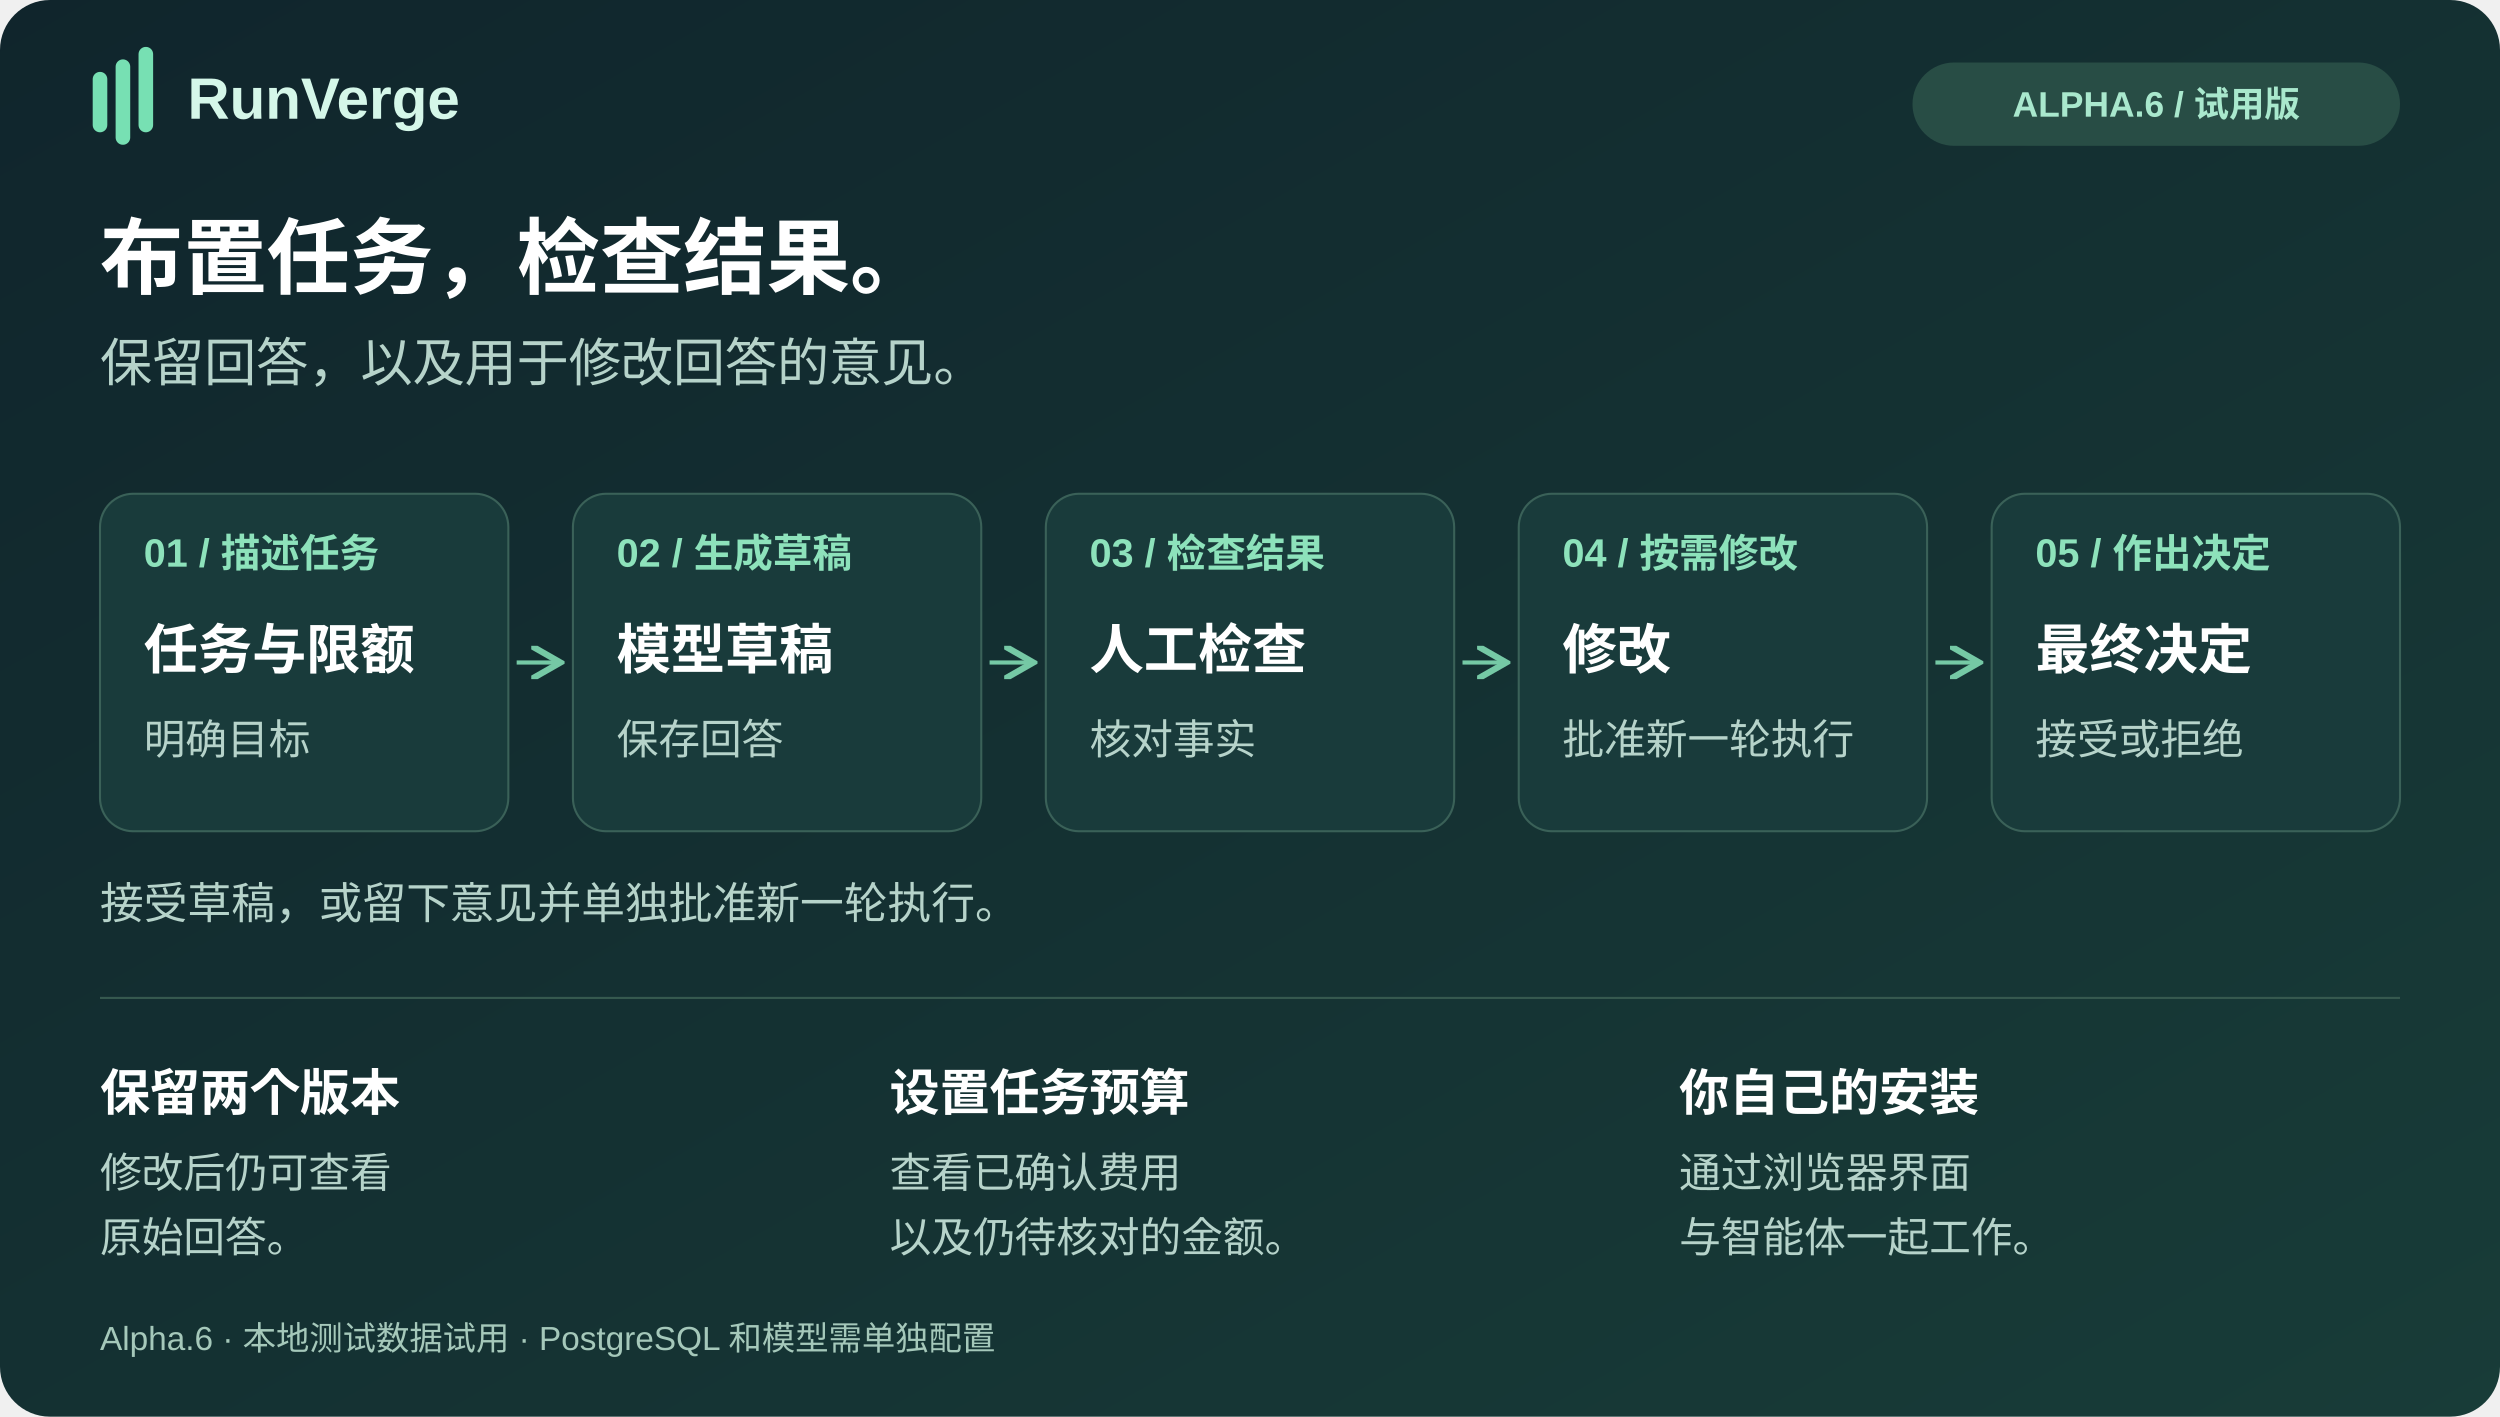
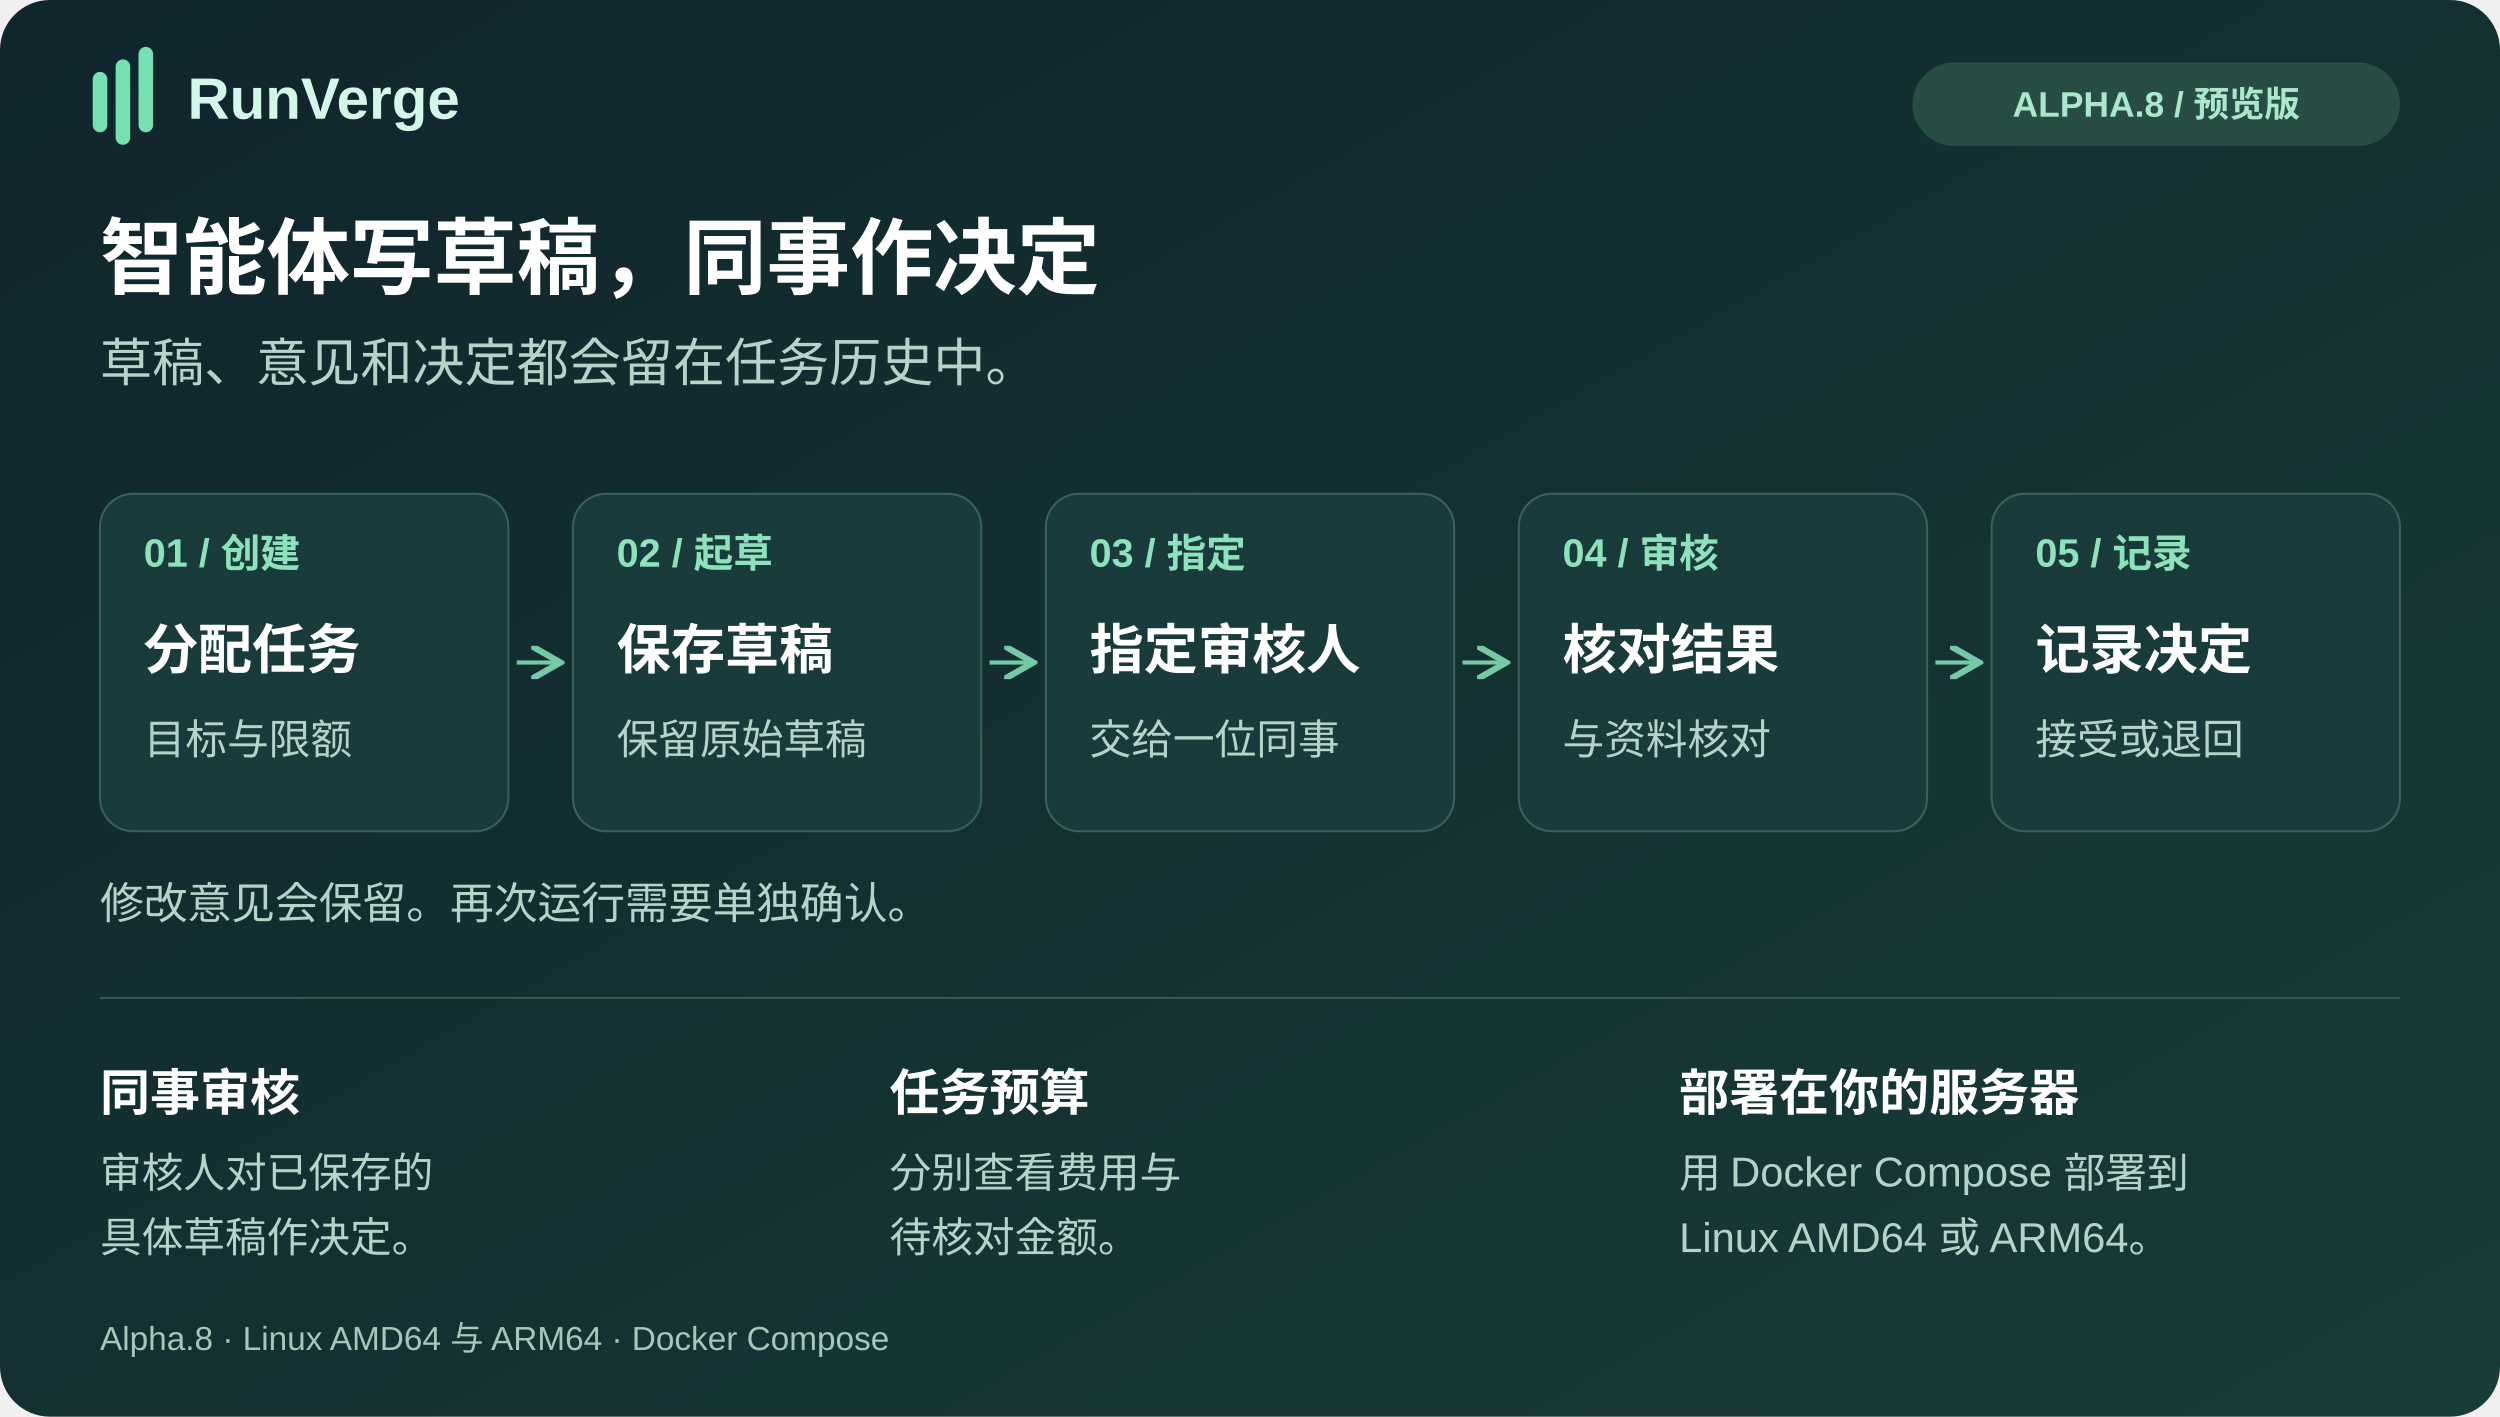
<svg xmlns="http://www.w3.org/2000/svg" width="1200" height="680" viewBox="0 0 1200 680" role="img" aria-labelledby="title desc" lang="zh-CN">
  <defs>
    <linearGradient id="bg" x2="1" y2="1">
      <stop stop-color="#10252c" />
      <stop offset="1" stop-color="#183c38" />
    </linearGradient>
    <marker id="arrow" markerWidth="8" markerHeight="8" refX="6" refY="4" orient="auto">
      <path d="M0 0L7 4L0 8" fill="none" stroke="#75c9a5" stroke-width="1.5" />
    </marker>
  </defs>
  <rect width="1200" height="680" rx="24" fill="url(#bg)" />
  <g font-family="Arial, Helvetica, sans-serif">
    <path d="M48 60V38M59 66V32M70 60V26" stroke="#77e0b3" stroke-width="7" stroke-linecap="round" />
    <text x="90" y="57" fill="#d5f7e9" font-size="28" font-weight="700" data-label="2" data-left="90" data-right="350">RunVerge</text>
    <rect x="918" y="30" width="234" height="40" rx="20" fill="#284d45" />
-     <text x="1035" y="56" text-anchor="middle" fill="#a9e8cd" font-size="17" font-weight="700" data-label="3" data-left="930" data-right="1140">ALPHA.6 / 试用版</text>
-     <text x="48" y="138" fill="#ffffff" font-size="40" font-weight="700" data-label="4" data-left="48" data-right="1152">布置任务，检查结果。</text>
-     <text x="48" y="183" fill="#b6d3ca" font-size="25" data-label="5" data-left="48" data-right="1152">保留回答，以及用于修改回答的意见。</text>
+     <text x="1035" y="56" text-anchor="middle" fill="#a9e8cd" font-size="17" font-weight="700" data-label="3" data-left="930" data-right="1140">ALPHA.8 / 预览版</text>
+     <text x="48" y="138" fill="#ffffff" font-size="40" font-weight="700" data-label="4" data-left="48" data-right="1152">智能体写草稿，同事作决定</text>
+     <text x="48" y="183" fill="#b6d3ca" font-size="25" data-label="5" data-left="48" data-right="1152">草稿、意见和决定都会留在任务历史中。</text>
    <g fill="#193b3b" stroke="#3a6158">
      <rect x="48" y="237" width="196" height="162" rx="16" />
      <rect x="275" y="237" width="196" height="162" rx="16" />
      <rect x="502" y="237" width="196" height="162" rx="16" />
      <rect x="729" y="237" width="196" height="162" rx="16" />
      <rect x="956" y="237" width="196" height="162" rx="16" />
    </g>
    <g fill="#8de2bb" font-size="19" font-weight="700">
-       <text x="69" y="272" font-size="19" data-label="6" data-left="69" data-right="230">01 / 描述任务</text>
-       <text x="296" y="272" font-size="19" data-label="7" data-left="296" data-right="457">02 / 生成草稿</text>
-       <text x="523" y="272" font-size="19" data-label="8" data-left="523" data-right="684">03 / 检查结果</text>
-       <text x="750" y="272" font-size="19" data-label="9" data-left="750" data-right="911">04 / 按需修改</text>
-       <text x="977" y="272" font-size="19" data-label="10" data-left="977" data-right="1138">05 / 作出决定</text>
+       <text x="69" y="272" font-size="19" data-label="6" data-left="69" data-right="230">01 / 创建</text>
+       <text x="296" y="272" font-size="19" data-label="7" data-left="296" data-right="457">02 / 起草</text>
+       <text x="523" y="272" font-size="19" data-label="8" data-left="523" data-right="684">03 / 指定</text>
+       <text x="750" y="272" font-size="19" data-label="9" data-left="750" data-right="911">04 / 审核</text>
+       <text x="977" y="272" font-size="19" data-label="10" data-left="977" data-right="1138">05 / 记录</text>
    </g>
    <g fill="#ffffff" font-size="26" font-weight="700">
-       <text x="69" y="321" font-size="26" data-label="11" data-left="69" data-right="230">任务与限额</text>
-       <text x="296" y="321" font-size="26" data-label="12" data-left="296" data-right="457">模型草稿</text>
-       <text x="523" y="321" font-size="26" data-label="13" data-left="523" data-right="684">人工检查</text>
-       <text x="750" y="321" font-size="26" data-label="14" data-left="750" data-right="911">修改</text>
-       <text x="977" y="321" font-size="26" data-label="15" data-left="977" data-right="1138">最终决定</text>
+       <text x="69" y="321" font-size="26" data-label="11" data-left="69" data-right="230">分配任务</text>
+       <text x="296" y="321" font-size="26" data-label="12" data-left="296" data-right="457">保存草稿</text>
+       <text x="523" y="321" font-size="26" data-label="13" data-left="523" data-right="684">指定审核人</text>
+       <text x="750" y="321" font-size="26" data-label="14" data-left="750" data-right="911">核对结果</text>
+       <text x="977" y="321" font-size="26" data-label="15" data-left="977" data-right="1138">记录决定</text>
    </g>
    <g fill="#b6d3ca" font-size="20">
-       <text x="69" y="362" font-size="20" data-label="16" data-left="69" data-right="230">明确目标</text>
-       <text x="296" y="362" font-size="20" data-label="17" data-left="296" data-right="457">保存回答</text>
-       <text x="523" y="362" font-size="20" data-label="18" data-left="523" data-right="684">核对事实</text>
-       <text x="750" y="362" font-size="20" data-label="19" data-left="750" data-right="911">批准新一轮执行</text>
-       <text x="977" y="362" font-size="20" data-label="20" data-left="977" data-right="1138">接受或拒绝</text>
+       <text x="69" y="362" font-size="20" data-label="16" data-left="69" data-right="230">目标与限额</text>
+       <text x="296" y="362" font-size="20" data-label="17" data-left="296" data-right="457">保留原始草稿</text>
+       <text x="523" y="362" font-size="20" data-label="18" data-left="523" data-right="684">交给一位同事</text>
+       <text x="750" y="362" font-size="20" data-label="19" data-left="750" data-right="911">与资料核对</text>
+       <text x="977" y="362" font-size="20" data-label="20" data-left="977" data-right="1138">接受或退回</text>
    </g>
    <g stroke="#75c9a5" stroke-width="2" marker-end="url(#arrow)">
      <path d="M248 318H267" />
      <path d="M475 318H494" />
      <path d="M702 318H721" />
      <path d="M929 318H948" />
    </g>
-     <text x="48" y="441" fill="#b6d3ca" font-size="21" data-label="21" data-left="48" data-right="1152">接受草稿，或留下意见并单独批准新一轮执行。</text>
+     <text x="48" y="441" fill="#b6d3ca" font-size="21" data-label="21" data-left="48" data-right="1152">修改意见会保留。再次运行需要单独确认。</text>
    <path d="M48 479H1152" stroke="#36594f" />
    <g fill="#ffffff" font-size="24" font-weight="700">
-       <text x="48" y="533" font-size="24" data-label="22" data-left="48" data-right="378">保留两个版本</text>
-       <text x="427" y="533" font-size="24" data-label="23" data-left="427" data-right="757">设置任务预算</text>
-       <text x="806" y="533" font-size="24" data-label="24" data-left="806" data-right="1136">你自己的安装</text>
+       <text x="48" y="533" font-size="24" data-label="22" data-left="48" data-right="378">同事审核</text>
+       <text x="427" y="533" font-size="24" data-label="23" data-left="427" data-right="757">任务预算</text>
+       <text x="806" y="533" font-size="24" data-label="24" data-left="806" data-right="1136">部署在你的服务器</text>
    </g>
    <g fill="#b6d3ca" font-size="20">
-       <text x="48" y="570" font-size="20" data-label="25" data-left="48" data-right="378">修改后仍可查看</text>
-       <text x="48" y="601" font-size="20" data-label="26" data-left="48" data-right="378">原始回答。</text>
-       <text x="427" y="570" font-size="20" data-label="27" data-left="427" data-right="757">查看已确认费用</text>
-       <text x="427" y="601" font-size="20" data-label="28" data-left="427" data-right="757">以及仍待核对的金额。</text>
-       <text x="806" y="570" font-size="20" data-label="29" data-left="806" data-right="1136">通过浏览器界面</text>
-       <text x="806" y="601" font-size="20" data-label="30" data-left="806" data-right="1136">与智能体一起工作。</text>
+       <text x="48" y="570" font-size="20" data-label="25" data-left="48" data-right="378">审核人对已保存的</text>
+       <text x="48" y="601" font-size="20" data-label="26" data-left="48" data-right="378">具体草稿作决定。</text>
+       <text x="427" y="570" font-size="20" data-label="27" data-left="427" data-right="757">分别查看费用与</text>
+       <text x="427" y="601" font-size="20" data-label="28" data-left="427" data-right="757">待核对金额。</text>
+       <text x="806" y="570" font-size="20" data-label="29" data-left="806" data-right="1136">用 Docker Compose 部署到</text>
+       <text x="806" y="601" font-size="20" data-label="30" data-left="806" data-right="1136">Linux AMD64 或 ARM64。</text>
    </g>
-     <text x="48" y="648" fill="#a5c8ba" font-size="16" data-label="31" data-left="48" data-right="1152">Alpha.6 · 本地测试数据试用 · PostgreSQL 和模型需单独配置</text>
+     <text x="48" y="648" fill="#a5c8ba" font-size="16" data-label="31" data-left="48" data-right="1152">Alpha.8 · Linux AMD64 与 ARM64 · Docker Compose</text>
  </g>
</svg>
